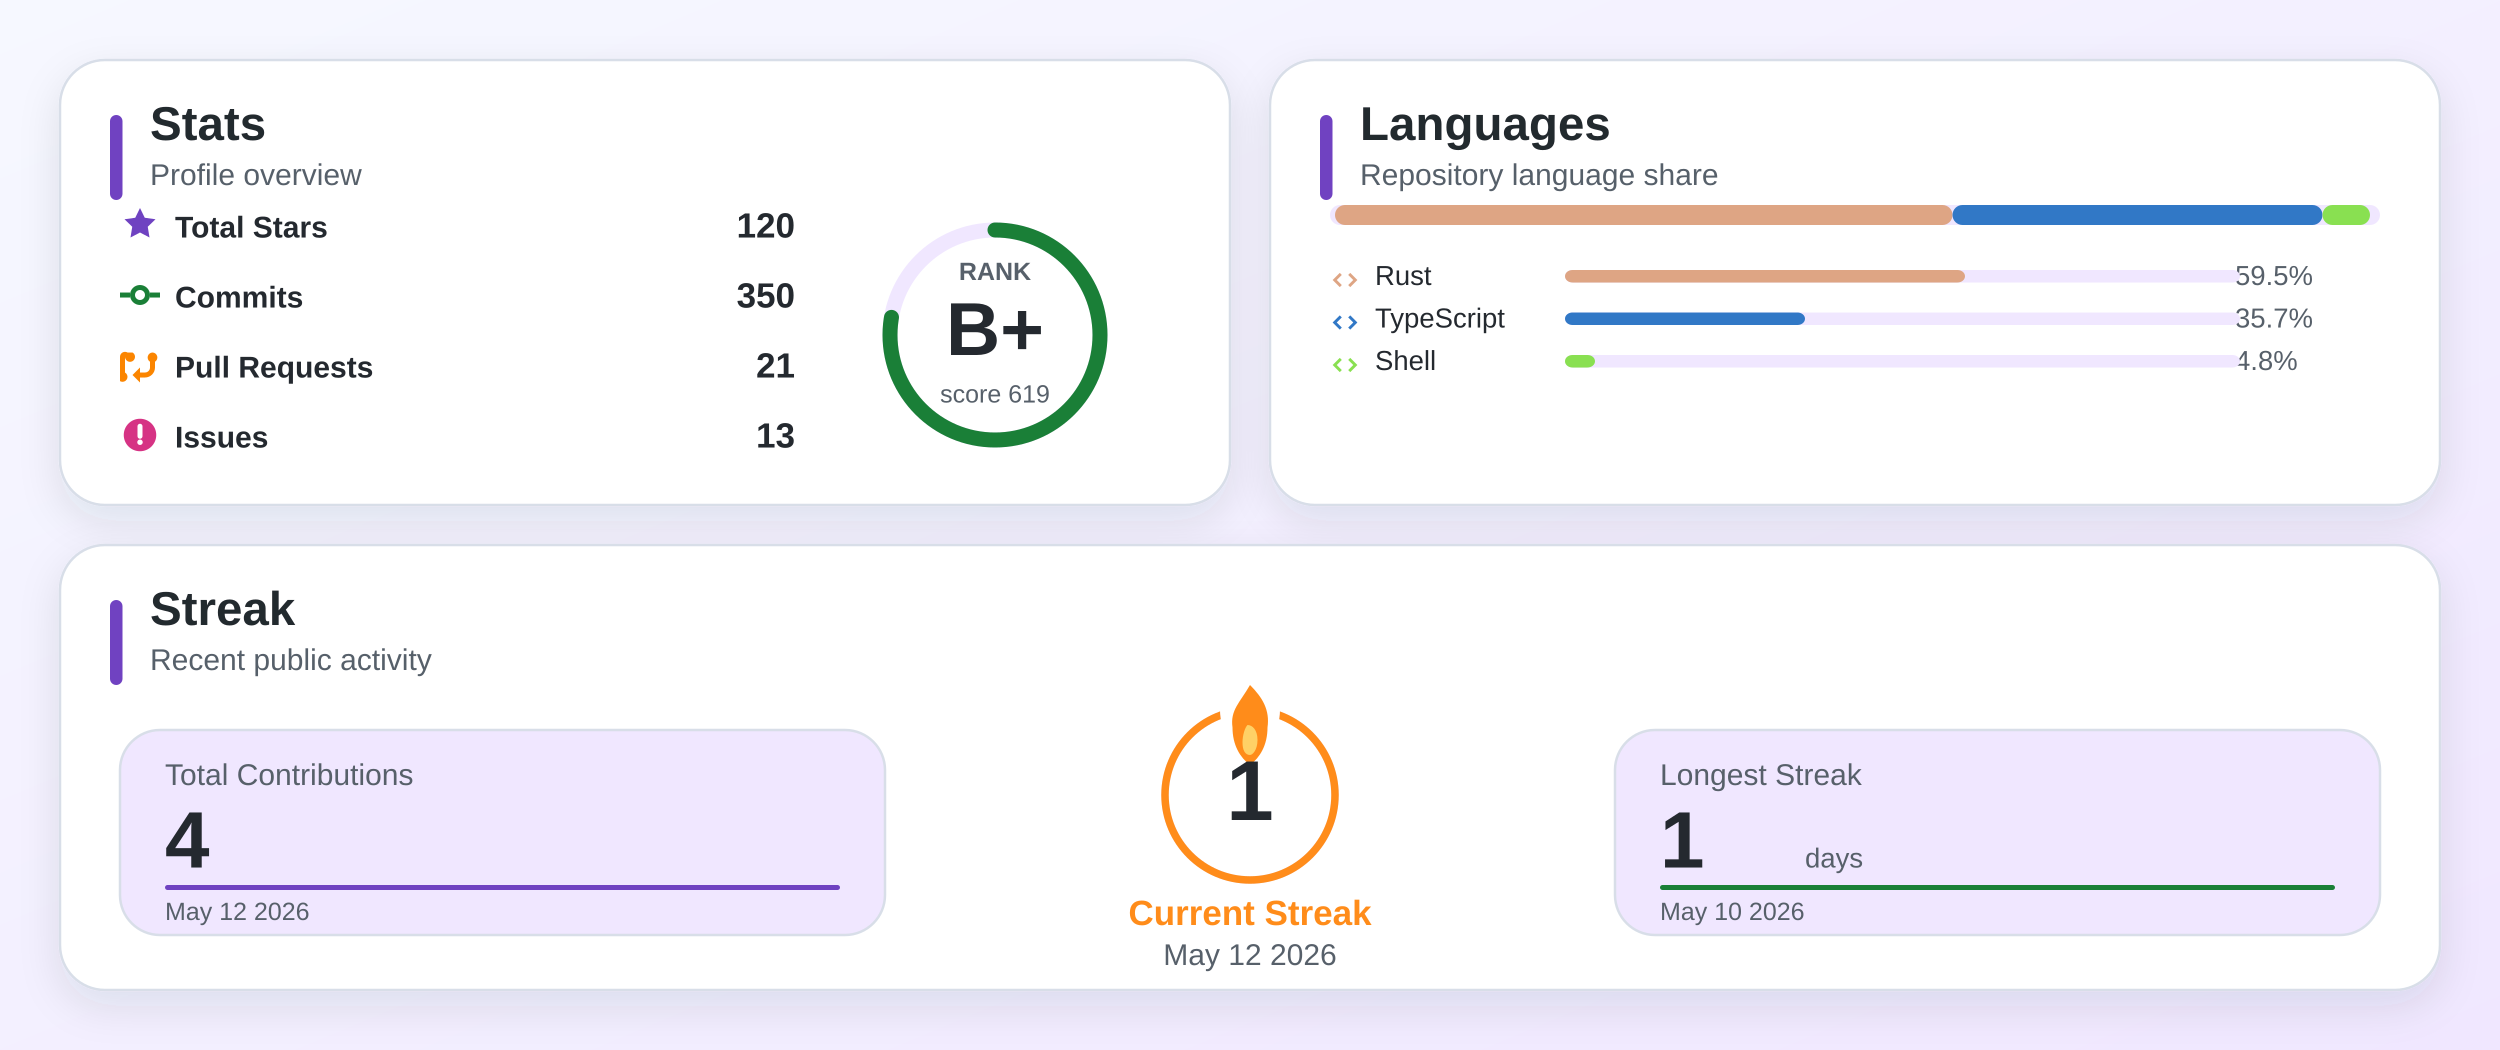
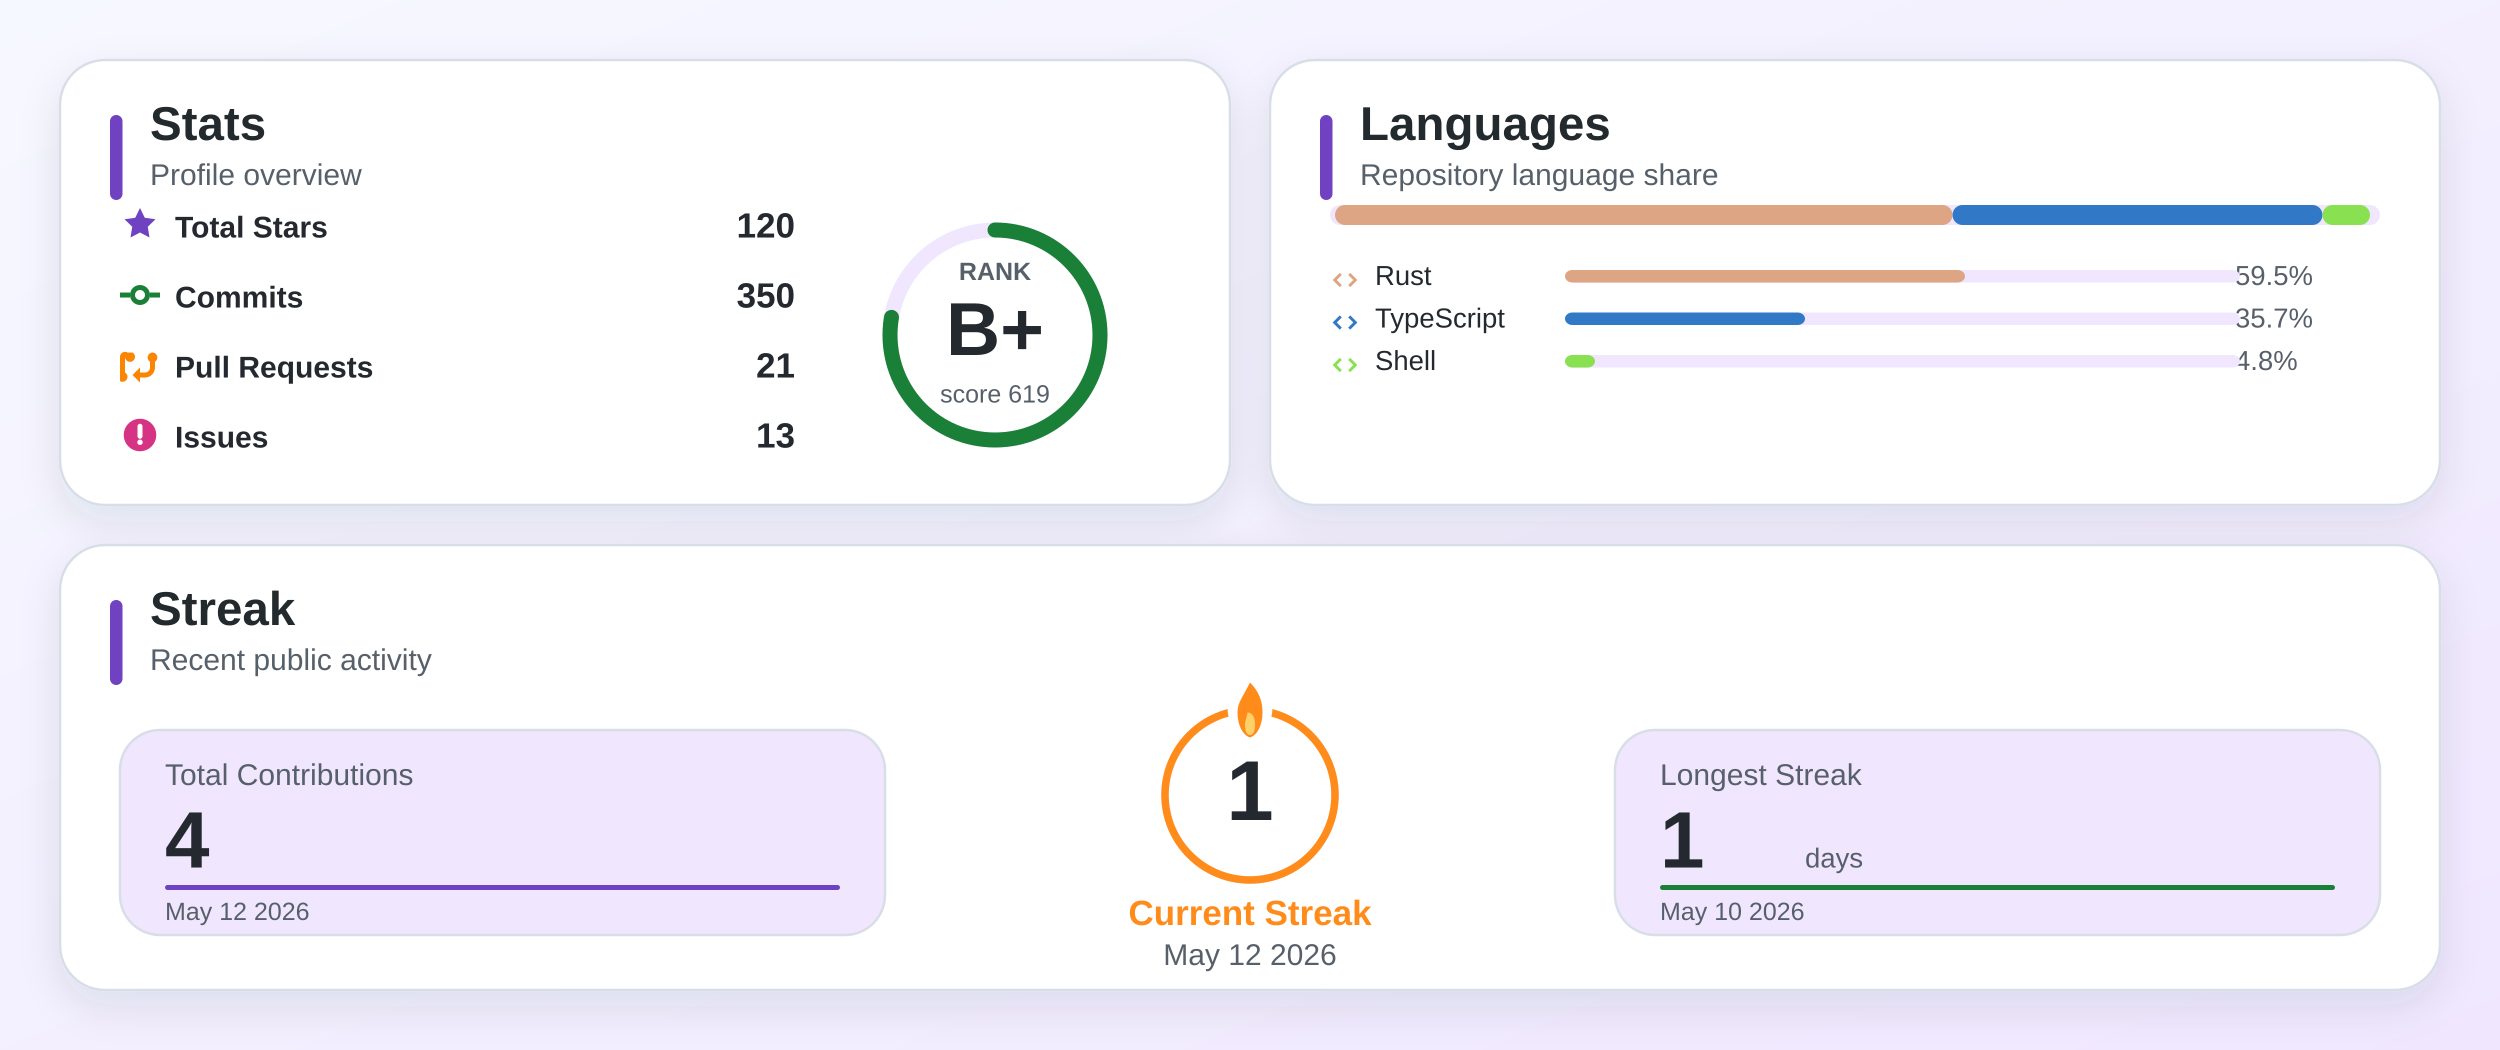
<svg xmlns="http://www.w3.org/2000/svg" width="1000" height="420" viewBox="0 0 1000 420" role="img">
  <defs>
    <linearGradient id="bg" x1="0" y1="0" x2="1" y2="1">
      <stop offset="0%" stop-color="#f6f8ff" />
      <stop offset="100%" stop-color="#f0e7ff" />
    </linearGradient>
    <filter id="shadow" x="-10%" y="-10%" width="120%" height="130%">
      <feDropShadow dx="0" dy="6" stdDeviation="8" flood-color="#1f2937" flood-opacity="0.10" />
    </filter>
  </defs>
  <rect width="100%" height="100%" fill="url(#bg)" />
  <g filter="url(#shadow)">
    <rect x="24" y="24" width="468" height="178" rx="18" fill="#ffffff" stroke="#d8dee8" />
    <rect x="44" y="46" width="5" height="34" rx="2.5" fill="#6f42c1" />
    <text x="60" y="56" font-family="Arial, sans-serif" font-size="19" font-weight="700" fill="#24292f">Stats</text>
    <text x="60" y="74" font-family="Arial, sans-serif" font-size="12" fill="#57606a">Profile overview</text>
  </g>
  <g>
    <svg x="48" y="82" width="16" height="16" viewBox="0 0 16 16" fill="#6f42c1" aria-hidden="true">
      <path d="M8 1.2l1.9 3.9 4.3.6-3.1 3 .7 4.3L8 11l-3.8 2 .7-4.3-3.1-3 4.3-.6L8 1.2z" />
    </svg>
    <text x="70" y="95" font-family="Arial, sans-serif" font-size="12" font-weight="700" fill="#24292f">Total Stars</text>
    <text x="318" y="95" text-anchor="end" font-family="Arial, sans-serif" font-size="14" font-weight="800" fill="#24292f">120</text>
  </g>
  <g>
    <svg x="48" y="110" width="16" height="16" viewBox="0 0 16 16" fill="#1a7f37" aria-hidden="true">
      <path d="M8 4a4 4 0 1 1 0 8 4 4 0 0 1 0-8zm0 2a2 2 0 1 0 0 4 2 2 0 0 0 0-4zM0 7h4v2H0V7zm12 0h4v2h-4V7z" />
    </svg>
    <text x="70" y="123" font-family="Arial, sans-serif" font-size="12" font-weight="700" fill="#24292f">Commits</text>
    <text x="318" y="123" text-anchor="end" font-family="Arial, sans-serif" font-size="14" font-weight="800" fill="#24292f">350</text>
  </g>
  <g>
    <svg x="48" y="138" width="16" height="16" viewBox="0 0 16 16" fill="#fb8500" aria-hidden="true">
      <path d="M5 3a2 2 0 1 1-3 1.7V11a2 2 0 1 1-2 0V4.7A2 2 0 0 1 3 3zm8 0a2 2 0 0 1 1 3.7V9a4 4 0 0 1-4 4H8v2L5 12l3-3v2h2a2 2 0 0 0 2-2V6.7A2 2 0 0 1 13 3z" />
    </svg>
    <text x="70" y="151" font-family="Arial, sans-serif" font-size="12" font-weight="700" fill="#24292f">Pull Requests</text>
    <text x="318" y="151" text-anchor="end" font-family="Arial, sans-serif" font-size="14" font-weight="800" fill="#24292f">21</text>
  </g>
  <g>
    <svg x="48" y="166" width="16" height="16" viewBox="0 0 16 16" fill="#d63384" aria-hidden="true">
      <path d="M8 1.5a6.5 6.5 0 1 1 0 13 6.5 6.5 0 0 1 0-13zm0 2a1 1 0 0 0-1 1v4a1 1 0 1 0 2 0v-4a1 1 0 0 0-1-1zm0 8.5a1.1 1.1 0 1 0 0-2.2 1.1 1.1 0 0 0 0 2.2z" />
    </svg>
    <text x="70" y="179" font-family="Arial, sans-serif" font-size="12" font-weight="700" fill="#24292f">Issues</text>
    <text x="318" y="179" text-anchor="end" font-family="Arial, sans-serif" font-size="14" font-weight="800" fill="#24292f">13</text>
  </g>
  <g>
    <circle cx="398" cy="134" r="42" fill="#ffffff" stroke="#f0e7ff" stroke-width="6" />
    <circle cx="398" cy="134" r="42" fill="none" stroke="#1a7f37" stroke-width="6" stroke-linecap="round" stroke-dasharray="205 264" transform="rotate(-90 398 134)" />
    <text x="398" y="142" text-anchor="middle" font-family="Arial, sans-serif" font-size="30" font-weight="900" fill="#24292f">B+</text>
    <text x="398" y="112" text-anchor="middle" font-family="Arial, sans-serif" font-size="10" font-weight="700" fill="#57606a">RANK</text>
    <text x="398" y="161" text-anchor="middle" font-family="Arial, sans-serif" font-size="10" fill="#57606a">score 619</text>
  </g>
  <g filter="url(#shadow)">
    <rect x="508" y="24" width="468" height="178" rx="18" fill="#ffffff" stroke="#d8dee8" />
    <rect x="528" y="46" width="5" height="34" rx="2.5" fill="#6f42c1" />
    <text x="544" y="56" font-family="Arial, sans-serif" font-size="19" font-weight="700" fill="#24292f">Languages</text>
    <text x="544" y="74" font-family="Arial, sans-serif" font-size="12" fill="#57606a">Repository language share</text>
  </g>
  <rect x="532" y="82" width="420" height="8" rx="4" fill="#f0e7ff" stroke="none" />
  <rect x="534" y="82" width="247" height="8" rx="4" fill="#dea584" stroke="none" />
  <rect x="781" y="82" width="148" height="8" rx="4" fill="#3178c6" stroke="none" />
  <rect x="929" y="82" width="19" height="8" rx="4" fill="#89e051" stroke="none" />
  <svg x="532" y="106" width="12" height="12" viewBox="0 0 16 16" fill="#dea584" aria-hidden="true">
    <path d="M5.2 4.2 1.4 8l3.8 3.8 1.1-1.1L3.6 8l2.7-2.7-1.1-1.1zm5.6 0-1.1 1.1L12.4 8l-2.7 2.7 1.1 1.1L14.6 8l-3.8-3.8z" />
  </svg>
  <text x="550" y="114" font-family="Arial, sans-serif" font-size="11" fill="#24292f">Rust</text>
  <text x="894" y="114" font-family="Arial, sans-serif" font-size="11" fill="#57606a">59.5%</text>
  <rect x="626" y="108" width="270" height="5" rx="3" fill="#f0e7ff" stroke="none" />
  <rect x="626" y="108" width="160" height="5" rx="3" fill="#dea584" stroke="none" />
  <svg x="532" y="123" width="12" height="12" viewBox="0 0 16 16" fill="#3178c6" aria-hidden="true">
    <path d="M5.2 4.2 1.4 8l3.8 3.8 1.1-1.1L3.6 8l2.7-2.7-1.1-1.1zm5.6 0-1.1 1.1L12.4 8l-2.7 2.7 1.1 1.1L14.6 8l-3.8-3.8z" />
  </svg>
  <text x="550" y="131" font-family="Arial, sans-serif" font-size="11" fill="#24292f">TypeScript</text>
  <text x="894" y="131" font-family="Arial, sans-serif" font-size="11" fill="#57606a">35.7%</text>
  <rect x="626" y="125" width="270" height="5" rx="3" fill="#f0e7ff" stroke="none" />
  <rect x="626" y="125" width="96" height="5" rx="3" fill="#3178c6" stroke="none" />
  <svg x="532" y="140" width="12" height="12" viewBox="0 0 16 16" fill="#89e051" aria-hidden="true">
    <path d="M5.2 4.2 1.4 8l3.8 3.8 1.1-1.1L3.6 8l2.7-2.7-1.1-1.1zm5.6 0-1.1 1.1L12.4 8l-2.7 2.7 1.1 1.1L14.6 8l-3.8-3.8z" />
  </svg>
  <text x="550" y="148" font-family="Arial, sans-serif" font-size="11" fill="#24292f">Shell</text>
  <text x="894" y="148" font-family="Arial, sans-serif" font-size="11" fill="#57606a">4.8%</text>
  <rect x="626" y="142" width="270" height="5" rx="3" fill="#f0e7ff" stroke="none" />
  <rect x="626" y="142" width="12" height="5" rx="3" fill="#89e051" stroke="none" />
  <g filter="url(#shadow)">
    <rect x="24" y="218" width="952" height="178" rx="18" fill="#ffffff" stroke="#d8dee8" />
    <rect x="44" y="240" width="5" height="34" rx="2.5" fill="#6f42c1" />
    <text x="60" y="250" font-family="Arial, sans-serif" font-size="19" font-weight="700" fill="#24292f">Streak</text>
    <text x="60" y="268" font-family="Arial, sans-serif" font-size="12" fill="#57606a">Recent public activity</text>
  </g>
  <g>
    <rect x="48" y="292" width="306" height="82" rx="16" fill="#f0e7ff" stroke="#d8dee8" />
    <text x="66" y="314" font-family="Arial, sans-serif" font-size="12" fill="#57606a">Total Contributions</text>
    <text x="66" y="347" font-family="Arial, sans-serif" font-size="32" font-weight="900" fill="#24292f">4</text>
    <text x="124" y="347" font-family="Arial, sans-serif" font-size="11" fill="#57606a" />
    <rect x="66" y="354" width="270" height="2" rx="1" fill="#6f42c1" />
    <text x="66" y="368" font-family="Arial, sans-serif" font-size="10" fill="#57606a">May 12 2026</text>
  </g>
  <g>
    <defs>
      <mask id="psm-streak-flame-cut" maskUnits="userSpaceOnUse">
        <rect x="-1000" y="-1000" width="6000" height="6000" fill="white" />
-         <ellipse cx="500" cy="284" rx="12" ry="16" fill="black" />
+         <ellipse cx="500" cy="283" rx="9" ry="12" fill="black" />
      </mask>
    </defs>
    <circle cx="500" cy="318" r="34" fill="#ffffff" stroke="#f0e7ff" stroke-width="3" mask="url(#psm-streak-flame-cut)" />
    <circle cx="500" cy="318" r="34" fill="none" stroke="#ff8c1a" stroke-width="3" mask="url(#psm-streak-flame-cut)" />
-     <g transform="translate(500,284)">
-       <path d="M 0 -10 C 5 -5 8 0 7 7 C 7 14 4 19 0 22 C -4 19 -7 14 -7 7 C -8 0 -4 -3 0 -10 Z" fill="#ff8c1a" />
-       <path d="M -1 6 C 1 6 3 8 3 12 C 3 16 1 18 0 18 C -2 18 -3 16 -3 13 C -3 10 -2 7 -1 6 Z" fill="#ffd166" />
+     <g transform="translate(500,280)">
+       <path d="M 0 -7 C 4 -3 5 1 5 5 C 5 10 3 14 0 15 C -3 14 -5 10 -5 5 C -5 1 -3 -1 0 -7 Z" fill="#ff8c1a" />
+       <path d="M -1 5 C 1 5 2 7 2 10 C 2 13 1 14 0 14 C -1 14 -2 13 -2 10 C -2 8 -1 6 -1 5 Z" fill="#ffd166" />
    </g>
    <text x="500" y="328" text-anchor="middle" font-family="Arial, sans-serif" font-size="34" font-weight="800" fill="#24292f">1</text>
    <text x="500" y="370" text-anchor="middle" font-family="Arial, sans-serif" font-size="14" font-weight="700" fill="#ff8c1a">Current Streak</text>
    <text x="500" y="386" text-anchor="middle" font-family="Arial, sans-serif" font-size="12" fill="#57606a">May 12 2026</text>
  </g>
  <g>
    <rect x="646" y="292" width="306" height="82" rx="16" fill="#f0e7ff" stroke="#d8dee8" />
    <text x="664" y="314" font-family="Arial, sans-serif" font-size="12" fill="#57606a">Longest Streak</text>
    <text x="664" y="347" font-family="Arial, sans-serif" font-size="32" font-weight="900" fill="#24292f">1</text>
    <text x="722" y="347" font-family="Arial, sans-serif" font-size="11" fill="#57606a">days</text>
    <rect x="664" y="354" width="270" height="2" rx="1" fill="#1a7f37" />
    <text x="664" y="368" font-family="Arial, sans-serif" font-size="10" fill="#57606a">May 10 2026</text>
  </g>
</svg>
